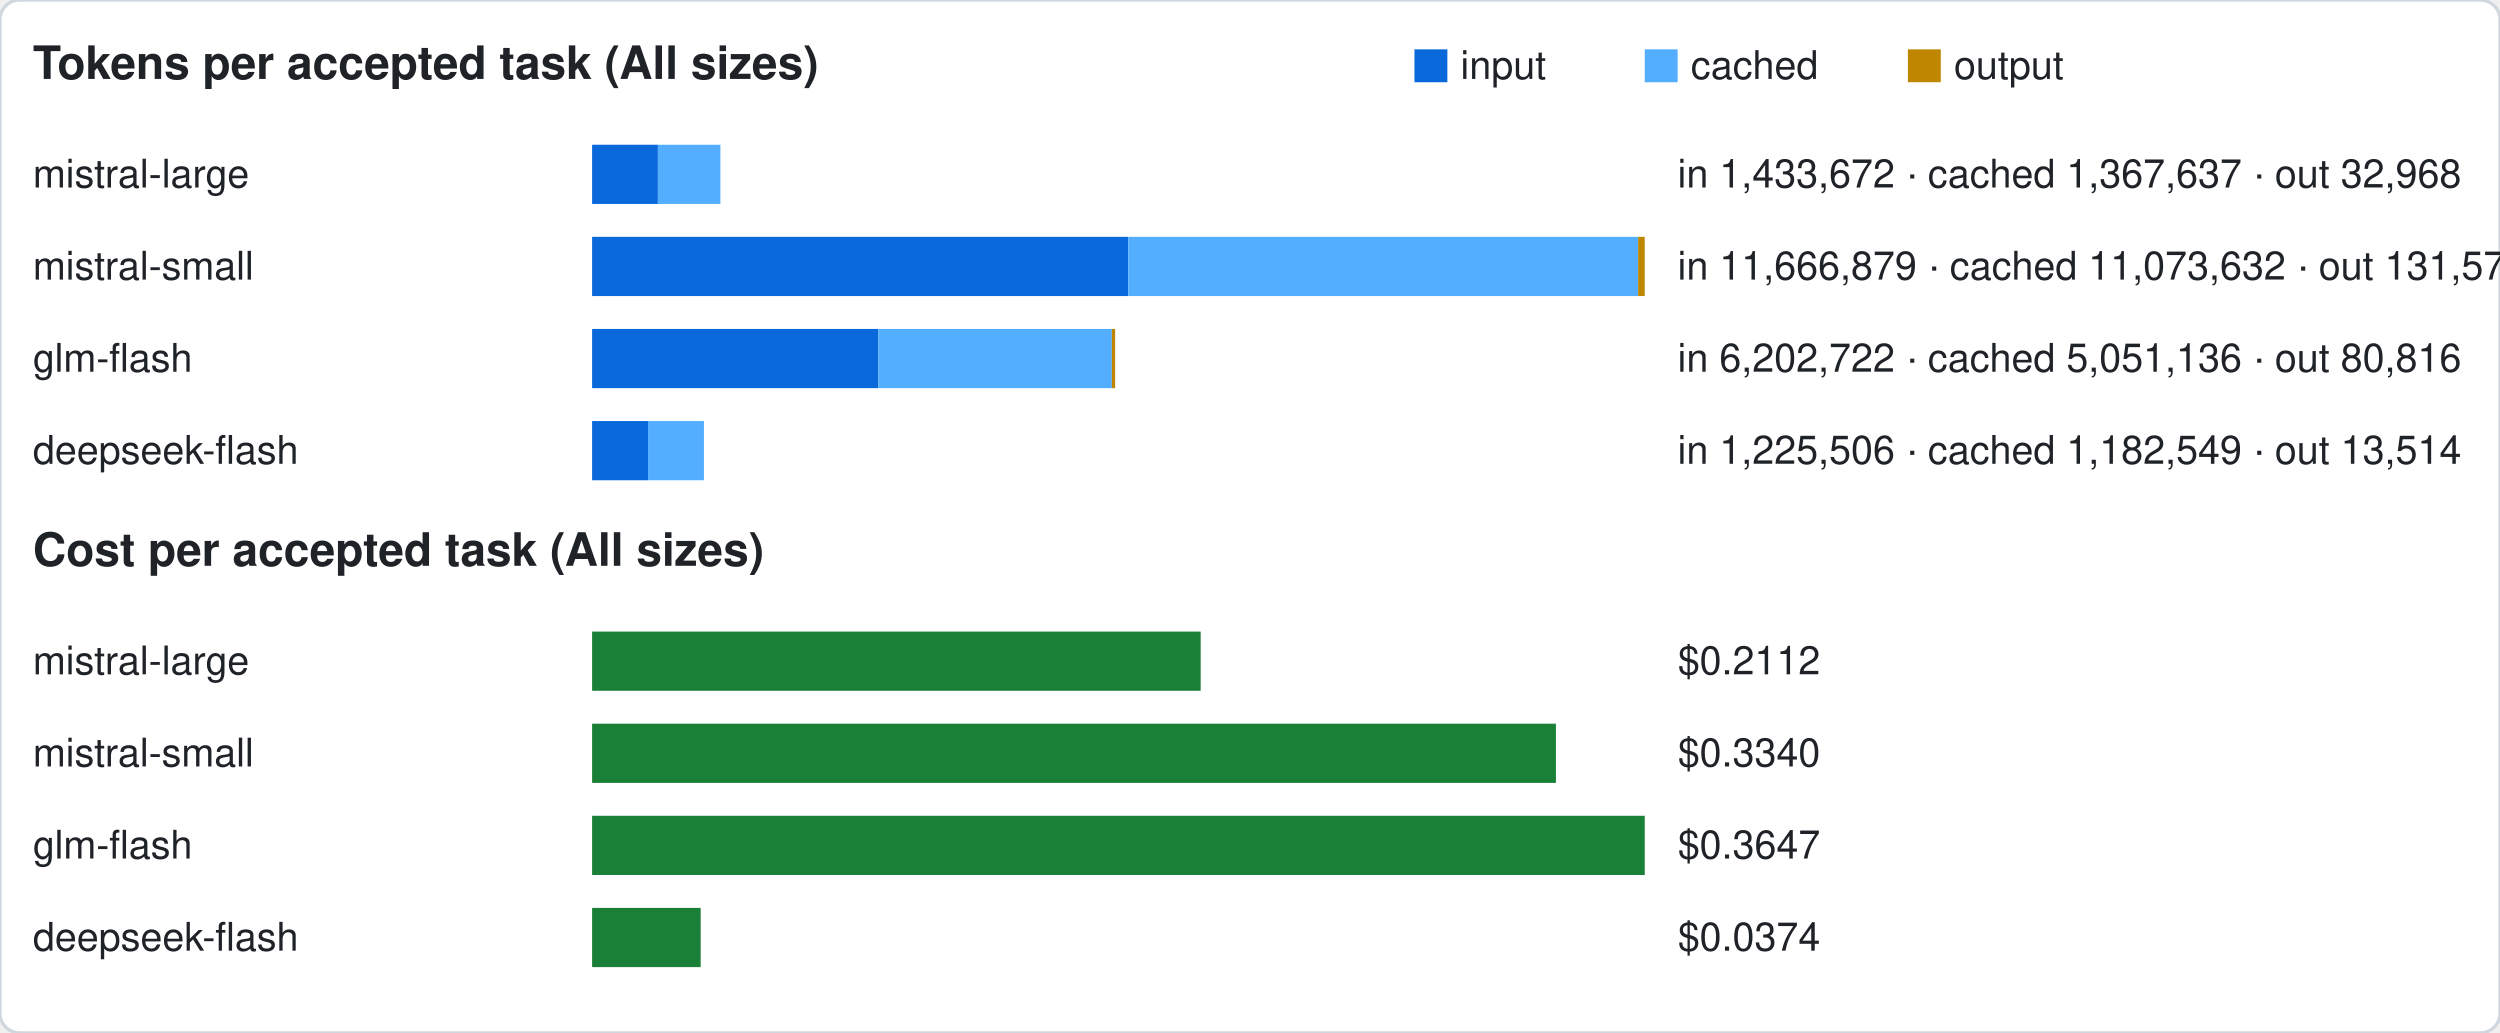
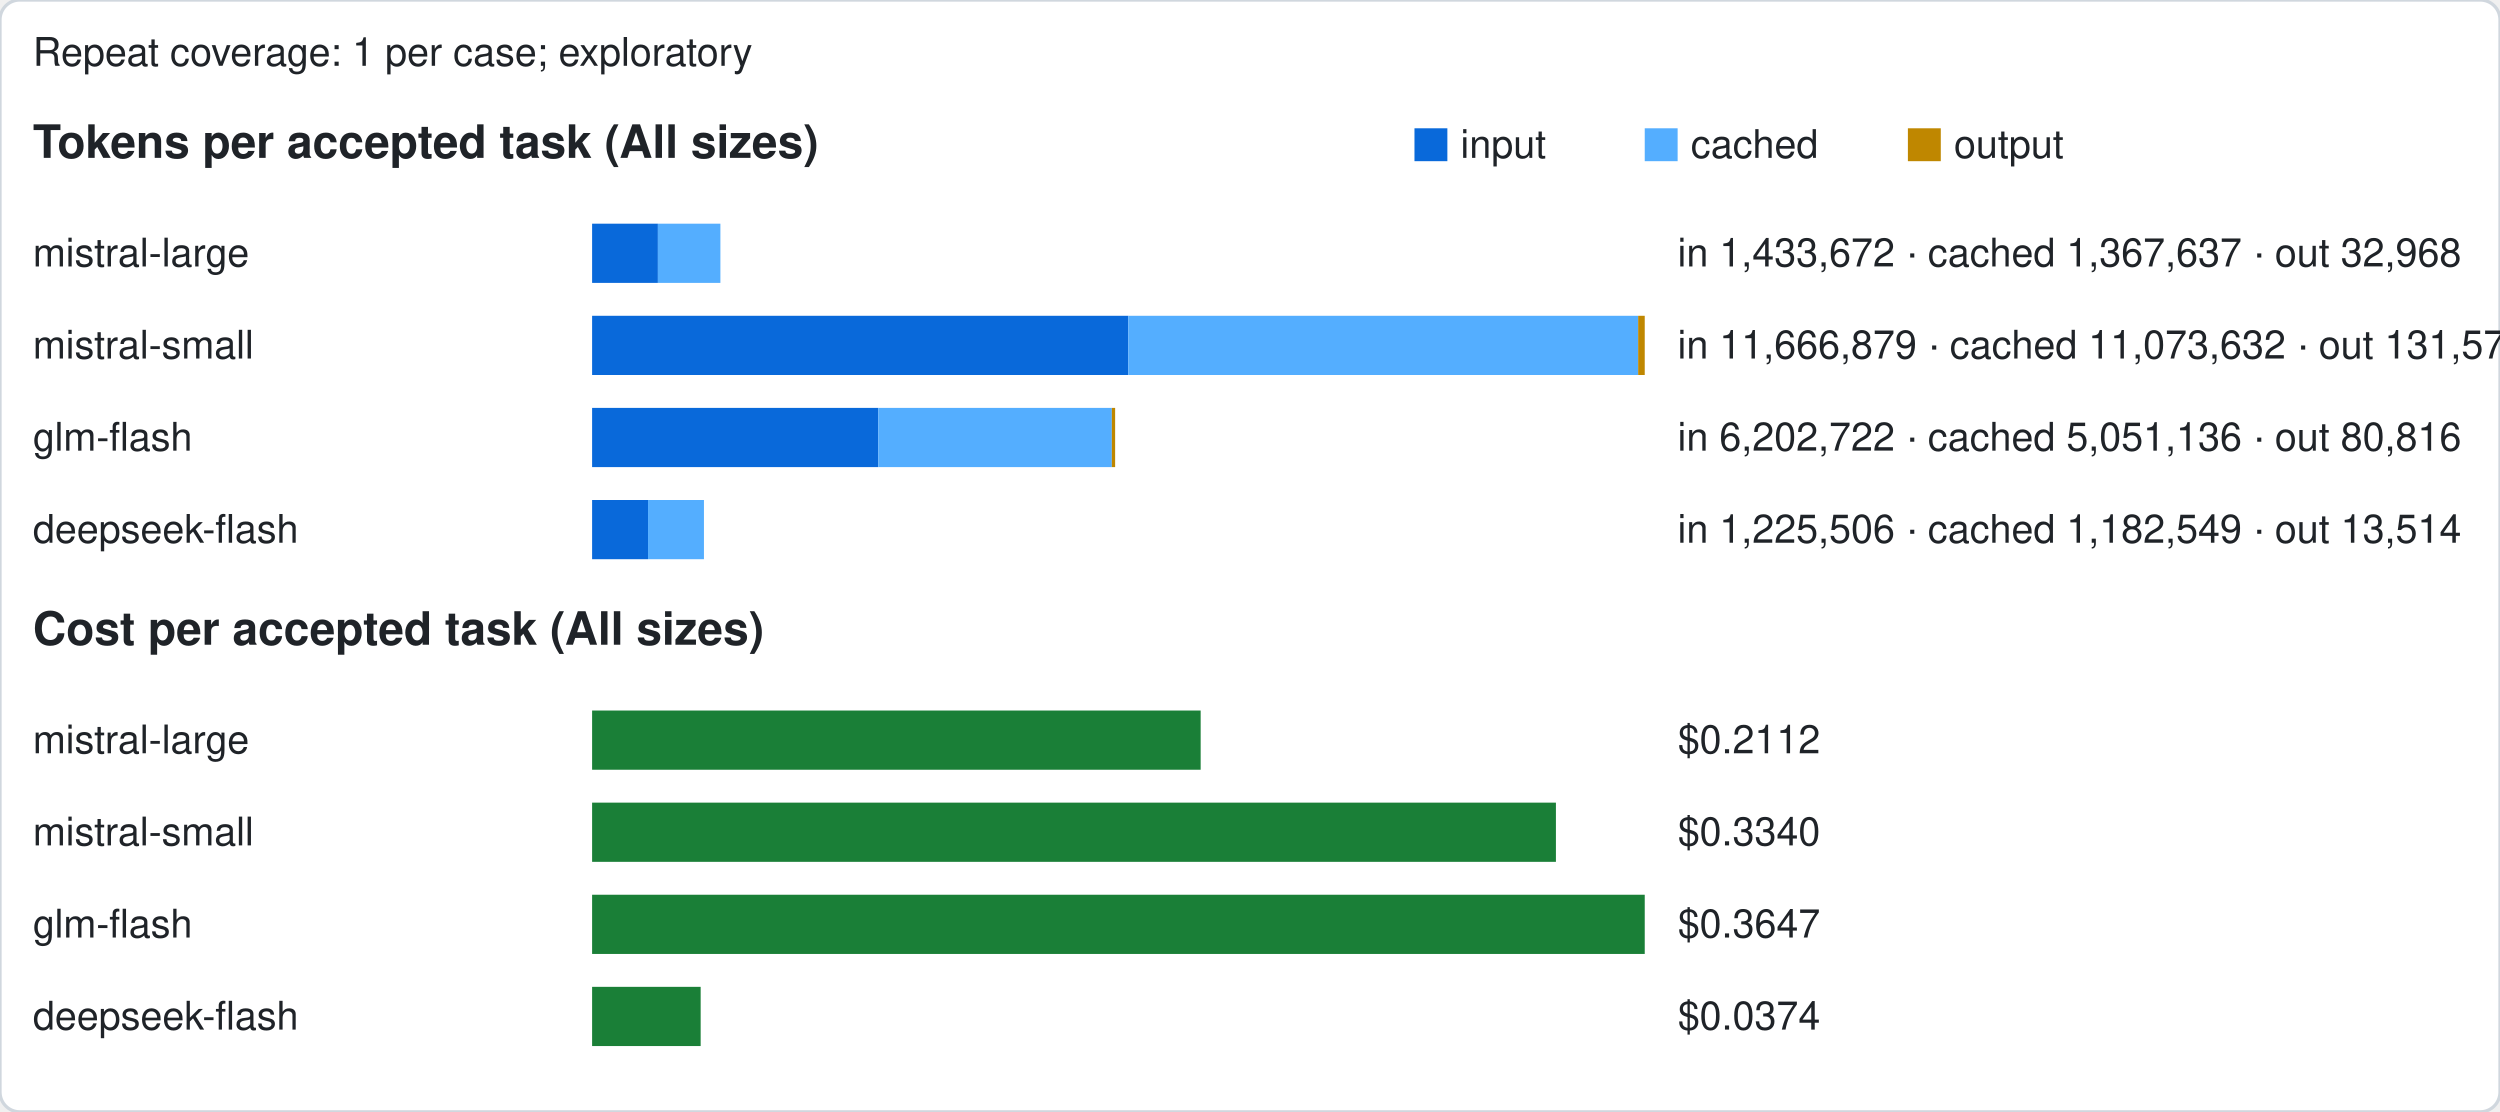
- <svg xmlns="http://www.w3.org/2000/svg" width="760" height="314" viewBox="0 0 760 314" role="img" aria-labelledby="bench-title bench-desc">
-   <rect x="0" y="0" width="760" height="314" rx="6" fill="#ffffff" stroke="#d0d7de" />
-   <text x="10" y="24" font-family="system-ui, -apple-system, 'Segoe UI', Helvetica, Arial, sans-serif" font-size="14" font-weight="bold" fill="#1f2328">Tokens per accepted task (All sizes)</text>
-   <rect x="430" y="15" width="10" height="10" fill="#0969da" />
-   <text x="444" y="24" font-family="system-ui, -apple-system, 'Segoe UI', Helvetica, Arial, sans-serif" font-size="12" fill="#1f2328">input</text>
-   <rect x="500" y="15" width="10" height="10" fill="#54aeff" />
-   <text x="514" y="24" font-family="system-ui, -apple-system, 'Segoe UI', Helvetica, Arial, sans-serif" font-size="12" fill="#1f2328">cached</text>
-   <rect x="580" y="15" width="10" height="10" fill="#bf8700" />
-   <text x="594" y="24" font-family="system-ui, -apple-system, 'Segoe UI', Helvetica, Arial, sans-serif" font-size="12" fill="#1f2328">output</text>
+ <svg xmlns="http://www.w3.org/2000/svg" width="760" height="338" viewBox="0 0 760 338" role="img" aria-labelledby="bench-title bench-desc">
+   <rect x="0" y="0" width="760" height="338" rx="6" fill="#ffffff" stroke="#d0d7de" />
+   <text x="10" y="20" font-family="system-ui, -apple-system, 'Segoe UI', Helvetica, Arial, sans-serif" font-size="12" fill="#1f2328">Repeat coverage: 1 per case; exploratory</text>
+   <text x="10" y="48" font-family="system-ui, -apple-system, 'Segoe UI', Helvetica, Arial, sans-serif" font-size="14" font-weight="bold" fill="#1f2328">Tokens per accepted task (All sizes)</text>
+   <rect x="430" y="39" width="10" height="10" fill="#0969da" />
+   <text x="444" y="48" font-family="system-ui, -apple-system, 'Segoe UI', Helvetica, Arial, sans-serif" font-size="12" fill="#1f2328">input</text>
+   <rect x="500" y="39" width="10" height="10" fill="#54aeff" />
+   <text x="514" y="48" font-family="system-ui, -apple-system, 'Segoe UI', Helvetica, Arial, sans-serif" font-size="12" fill="#1f2328">cached</text>
+   <rect x="580" y="39" width="10" height="10" fill="#bf8700" />
+   <text x="594" y="48" font-family="system-ui, -apple-system, 'Segoe UI', Helvetica, Arial, sans-serif" font-size="12" fill="#1f2328">output</text>
  <g>
-     <text x="10" y="57" font-family="system-ui, -apple-system, 'Segoe UI', Helvetica, Arial, sans-serif" font-size="12" fill="#1f2328">mistral-large</text>
-     <rect x="180" y="44" width="20" height="18" fill="#0969da" />
-     <rect x="200" y="44" width="19" height="18" fill="#54aeff" />
-     <text x="510" y="57" font-family="system-ui, -apple-system, 'Segoe UI', Helvetica, Arial, sans-serif" font-size="12" fill="#1f2328">in 1,433,672 · cached 1,367,637 · out 32,968</text>
+     <text x="10" y="81" font-family="system-ui, -apple-system, 'Segoe UI', Helvetica, Arial, sans-serif" font-size="12" fill="#1f2328">mistral-large</text>
+     <rect x="180" y="68" width="20" height="18" fill="#0969da" />
+     <rect x="200" y="68" width="19" height="18" fill="#54aeff" />
+     <text x="510" y="81" font-family="system-ui, -apple-system, 'Segoe UI', Helvetica, Arial, sans-serif" font-size="12" fill="#1f2328">in 1,433,672 · cached 1,367,637 · out 32,968</text>
  </g>
  <g>
-     <text x="10" y="85" font-family="system-ui, -apple-system, 'Segoe UI', Helvetica, Arial, sans-serif" font-size="12" fill="#1f2328">mistral-small</text>
-     <rect x="180" y="72" width="163" height="18" fill="#0969da" />
-     <rect x="343" y="72" width="155" height="18" fill="#54aeff" />
-     <rect x="498" y="72" width="2" height="18" fill="#bf8700" />
-     <text x="510" y="85" font-family="system-ui, -apple-system, 'Segoe UI', Helvetica, Arial, sans-serif" font-size="12" fill="#1f2328">in 11,666,879 · cached 11,073,632 · out 131,571</text>
+     <text x="10" y="109" font-family="system-ui, -apple-system, 'Segoe UI', Helvetica, Arial, sans-serif" font-size="12" fill="#1f2328">mistral-small</text>
+     <rect x="180" y="96" width="163" height="18" fill="#0969da" />
+     <rect x="343" y="96" width="155" height="18" fill="#54aeff" />
+     <rect x="498" y="96" width="2" height="18" fill="#bf8700" />
+     <text x="510" y="109" font-family="system-ui, -apple-system, 'Segoe UI', Helvetica, Arial, sans-serif" font-size="12" fill="#1f2328">in 11,666,879 · cached 11,073,632 · out 131,571</text>
  </g>
  <g>
-     <text x="10" y="113" font-family="system-ui, -apple-system, 'Segoe UI', Helvetica, Arial, sans-serif" font-size="12" fill="#1f2328">glm-flash</text>
-     <rect x="180" y="100" width="87" height="18" fill="#0969da" />
-     <rect x="267" y="100" width="71" height="18" fill="#54aeff" />
-     <rect x="338" y="100" width="1" height="18" fill="#bf8700" />
-     <text x="510" y="113" font-family="system-ui, -apple-system, 'Segoe UI', Helvetica, Arial, sans-serif" font-size="12" fill="#1f2328">in 6,202,722 · cached 5,051,136 · out 80,816</text>
+     <text x="10" y="137" font-family="system-ui, -apple-system, 'Segoe UI', Helvetica, Arial, sans-serif" font-size="12" fill="#1f2328">glm-flash</text>
+     <rect x="180" y="124" width="87" height="18" fill="#0969da" />
+     <rect x="267" y="124" width="71" height="18" fill="#54aeff" />
+     <rect x="338" y="124" width="1" height="18" fill="#bf8700" />
+     <text x="510" y="137" font-family="system-ui, -apple-system, 'Segoe UI', Helvetica, Arial, sans-serif" font-size="12" fill="#1f2328">in 6,202,722 · cached 5,051,136 · out 80,816</text>
  </g>
  <g>
-     <text x="10" y="141" font-family="system-ui, -apple-system, 'Segoe UI', Helvetica, Arial, sans-serif" font-size="12" fill="#1f2328">deepseek-flash</text>
-     <rect x="180" y="128" width="17" height="18" fill="#0969da" />
-     <rect x="197" y="128" width="17" height="18" fill="#54aeff" />
-     <text x="510" y="141" font-family="system-ui, -apple-system, 'Segoe UI', Helvetica, Arial, sans-serif" font-size="12" fill="#1f2328">in 1,225,506 · cached 1,182,549 · out 13,514</text>
+     <text x="10" y="165" font-family="system-ui, -apple-system, 'Segoe UI', Helvetica, Arial, sans-serif" font-size="12" fill="#1f2328">deepseek-flash</text>
+     <rect x="180" y="152" width="17" height="18" fill="#0969da" />
+     <rect x="197" y="152" width="17" height="18" fill="#54aeff" />
+     <text x="510" y="165" font-family="system-ui, -apple-system, 'Segoe UI', Helvetica, Arial, sans-serif" font-size="12" fill="#1f2328">in 1,225,506 · cached 1,182,549 · out 13,514</text>
  </g>
-   <text x="10" y="172" font-family="system-ui, -apple-system, 'Segoe UI', Helvetica, Arial, sans-serif" font-size="14" font-weight="bold" fill="#1f2328">Cost per accepted task (All sizes)</text>
+   <text x="10" y="196" font-family="system-ui, -apple-system, 'Segoe UI', Helvetica, Arial, sans-serif" font-size="14" font-weight="bold" fill="#1f2328">Cost per accepted task (All sizes)</text>
  <g>
-     <text x="10" y="205" font-family="system-ui, -apple-system, 'Segoe UI', Helvetica, Arial, sans-serif" font-size="12" fill="#1f2328">mistral-large</text>
-     <rect x="180" y="192" width="185" height="18" fill="#1a7f37" />
-     <text x="510" y="205" font-family="system-ui, -apple-system, 'Segoe UI', Helvetica, Arial, sans-serif" font-size="12" fill="#1f2328">$0.2112</text>
+     <text x="10" y="229" font-family="system-ui, -apple-system, 'Segoe UI', Helvetica, Arial, sans-serif" font-size="12" fill="#1f2328">mistral-large</text>
+     <rect x="180" y="216" width="185" height="18" fill="#1a7f37" />
+     <text x="510" y="229" font-family="system-ui, -apple-system, 'Segoe UI', Helvetica, Arial, sans-serif" font-size="12" fill="#1f2328">$0.2112</text>
  </g>
  <g>
-     <text x="10" y="233" font-family="system-ui, -apple-system, 'Segoe UI', Helvetica, Arial, sans-serif" font-size="12" fill="#1f2328">mistral-small</text>
-     <rect x="180" y="220" width="293" height="18" fill="#1a7f37" />
-     <text x="510" y="233" font-family="system-ui, -apple-system, 'Segoe UI', Helvetica, Arial, sans-serif" font-size="12" fill="#1f2328">$0.3340</text>
+     <text x="10" y="257" font-family="system-ui, -apple-system, 'Segoe UI', Helvetica, Arial, sans-serif" font-size="12" fill="#1f2328">mistral-small</text>
+     <rect x="180" y="244" width="293" height="18" fill="#1a7f37" />
+     <text x="510" y="257" font-family="system-ui, -apple-system, 'Segoe UI', Helvetica, Arial, sans-serif" font-size="12" fill="#1f2328">$0.3340</text>
  </g>
  <g>
-     <text x="10" y="261" font-family="system-ui, -apple-system, 'Segoe UI', Helvetica, Arial, sans-serif" font-size="12" fill="#1f2328">glm-flash</text>
-     <rect x="180" y="248" width="320" height="18" fill="#1a7f37" />
-     <text x="510" y="261" font-family="system-ui, -apple-system, 'Segoe UI', Helvetica, Arial, sans-serif" font-size="12" fill="#1f2328">$0.3647</text>
+     <text x="10" y="285" font-family="system-ui, -apple-system, 'Segoe UI', Helvetica, Arial, sans-serif" font-size="12" fill="#1f2328">glm-flash</text>
+     <rect x="180" y="272" width="320" height="18" fill="#1a7f37" />
+     <text x="510" y="285" font-family="system-ui, -apple-system, 'Segoe UI', Helvetica, Arial, sans-serif" font-size="12" fill="#1f2328">$0.3647</text>
  </g>
  <g>
-     <text x="10" y="289" font-family="system-ui, -apple-system, 'Segoe UI', Helvetica, Arial, sans-serif" font-size="12" fill="#1f2328">deepseek-flash</text>
-     <rect x="180" y="276" width="33" height="18" fill="#1a7f37" />
-     <text x="510" y="289" font-family="system-ui, -apple-system, 'Segoe UI', Helvetica, Arial, sans-serif" font-size="12" fill="#1f2328">$0.0374</text>
+     <text x="10" y="313" font-family="system-ui, -apple-system, 'Segoe UI', Helvetica, Arial, sans-serif" font-size="12" fill="#1f2328">deepseek-flash</text>
+     <rect x="180" y="300" width="33" height="18" fill="#1a7f37" />
+     <text x="510" y="313" font-family="system-ui, -apple-system, 'Segoe UI', Helvetica, Arial, sans-serif" font-size="12" fill="#1f2328">$0.0374</text>
  </g>
</svg>
